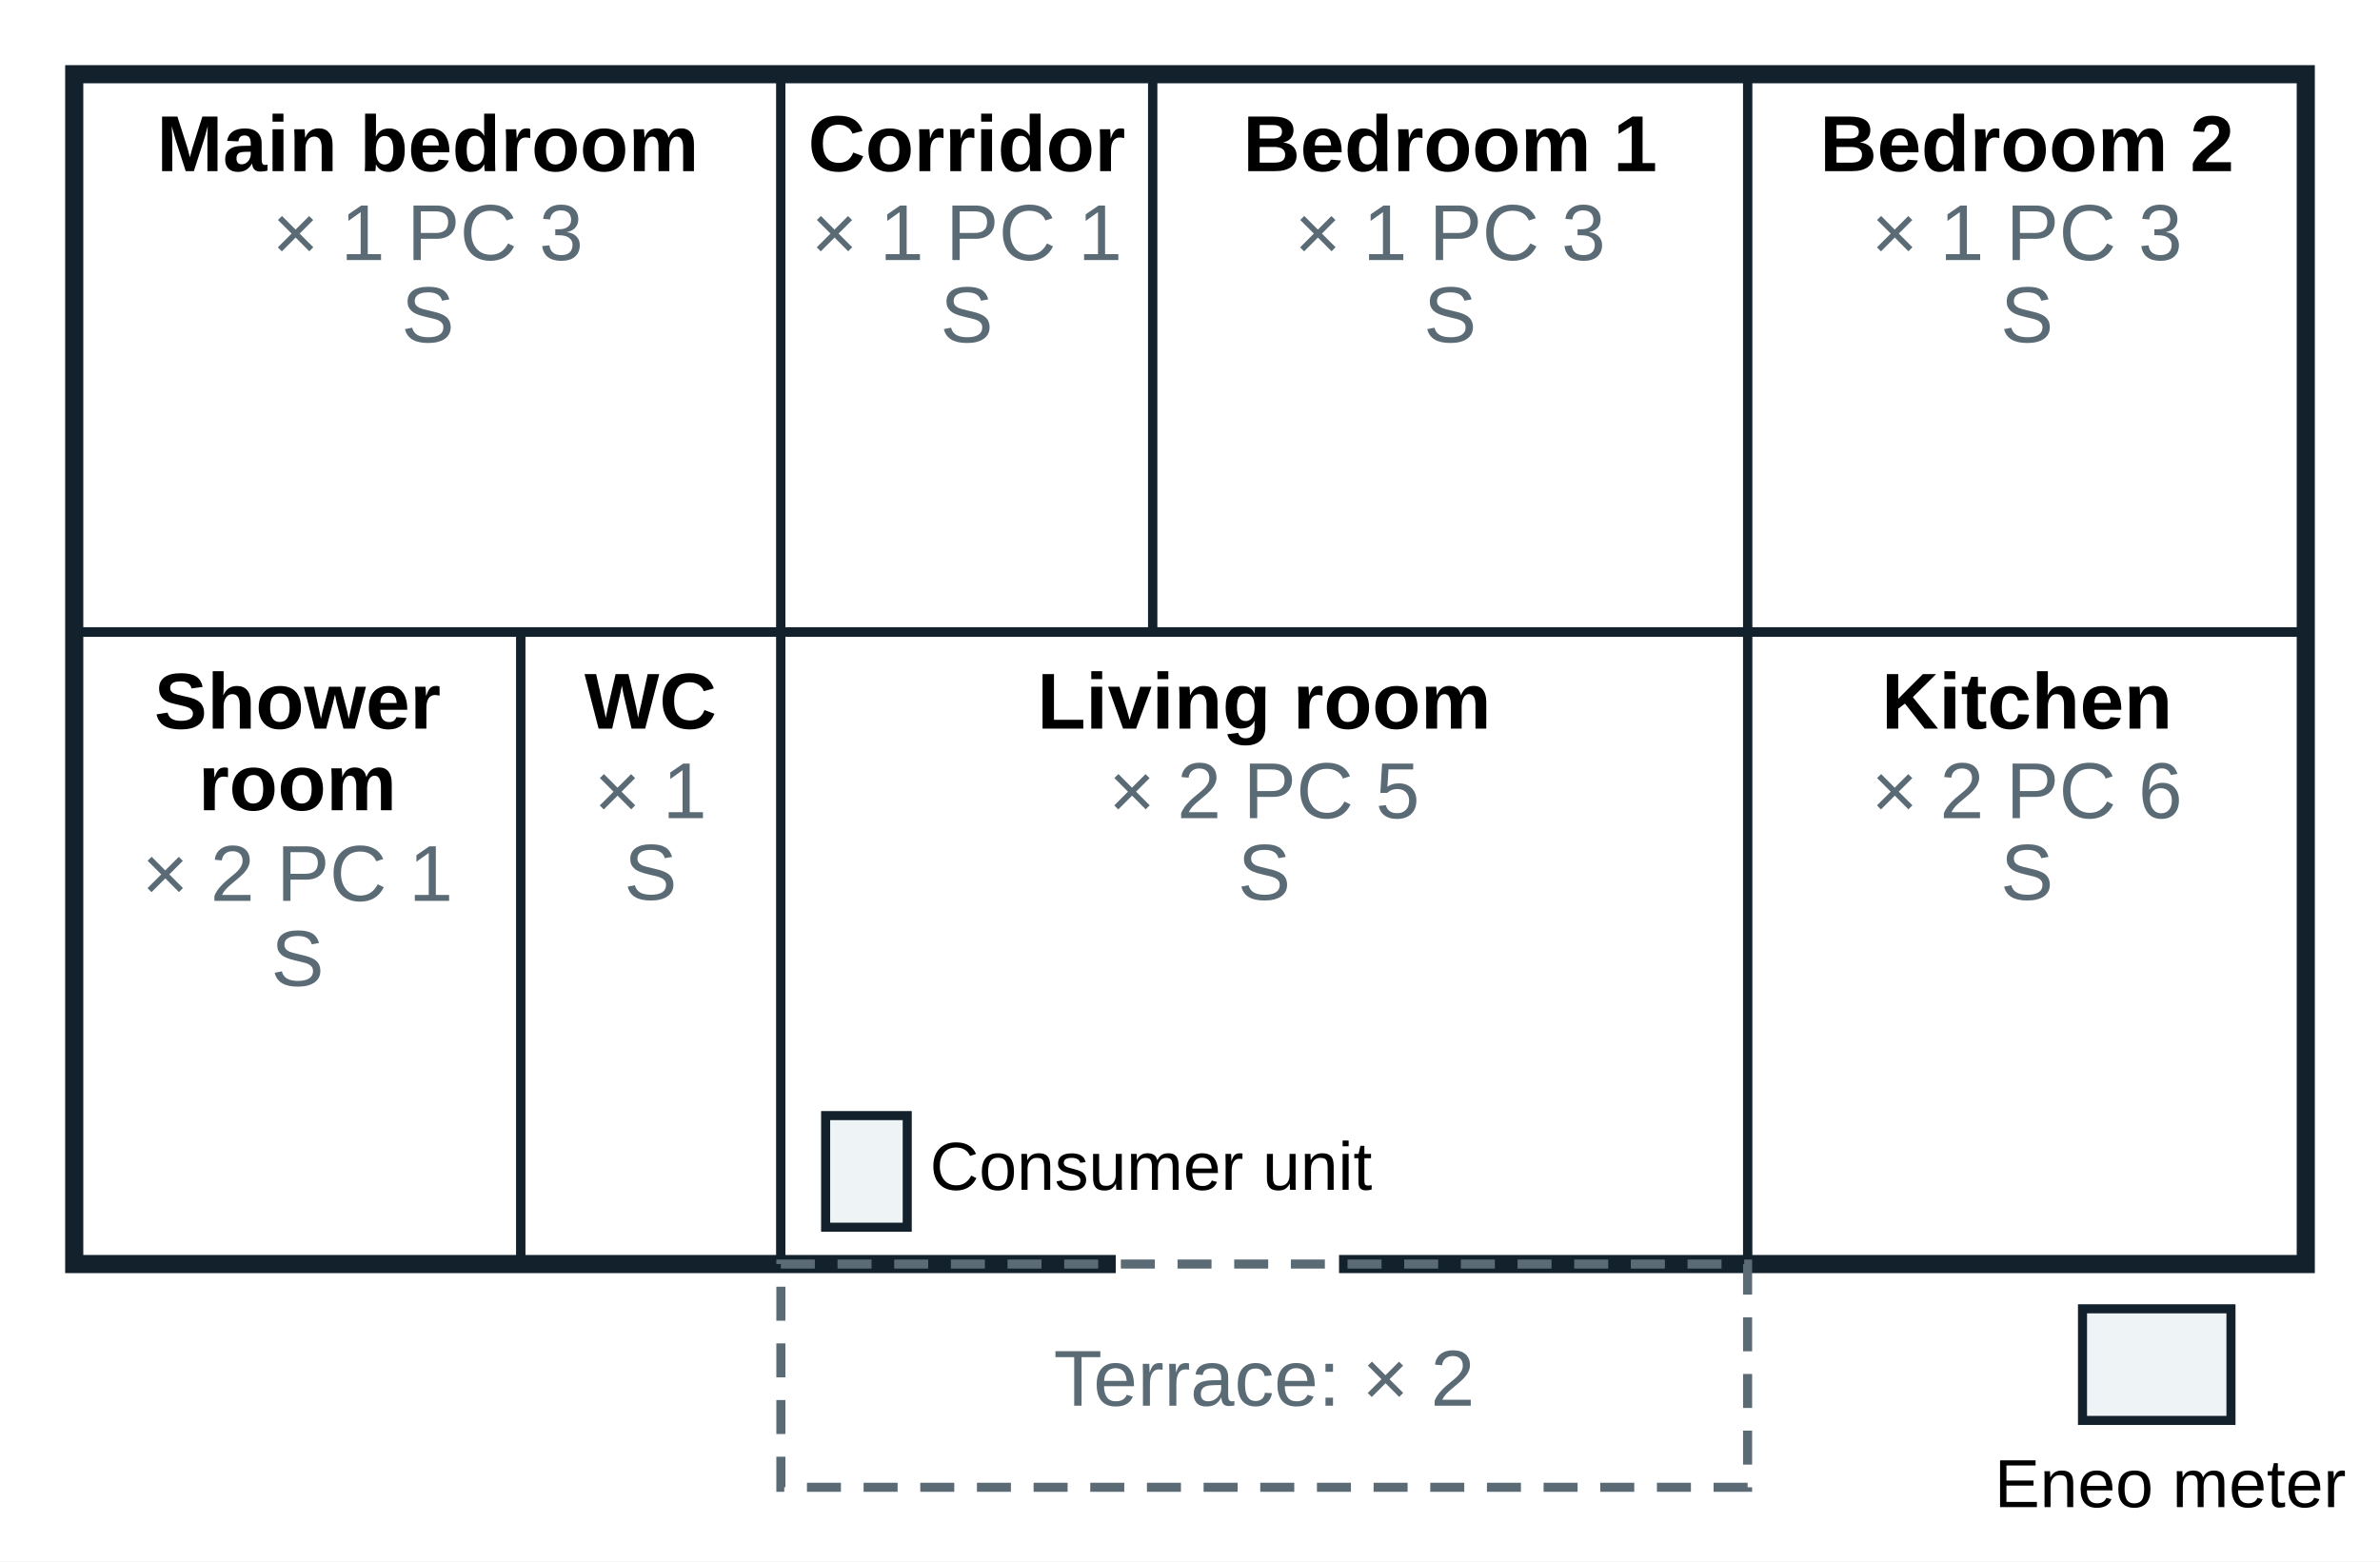
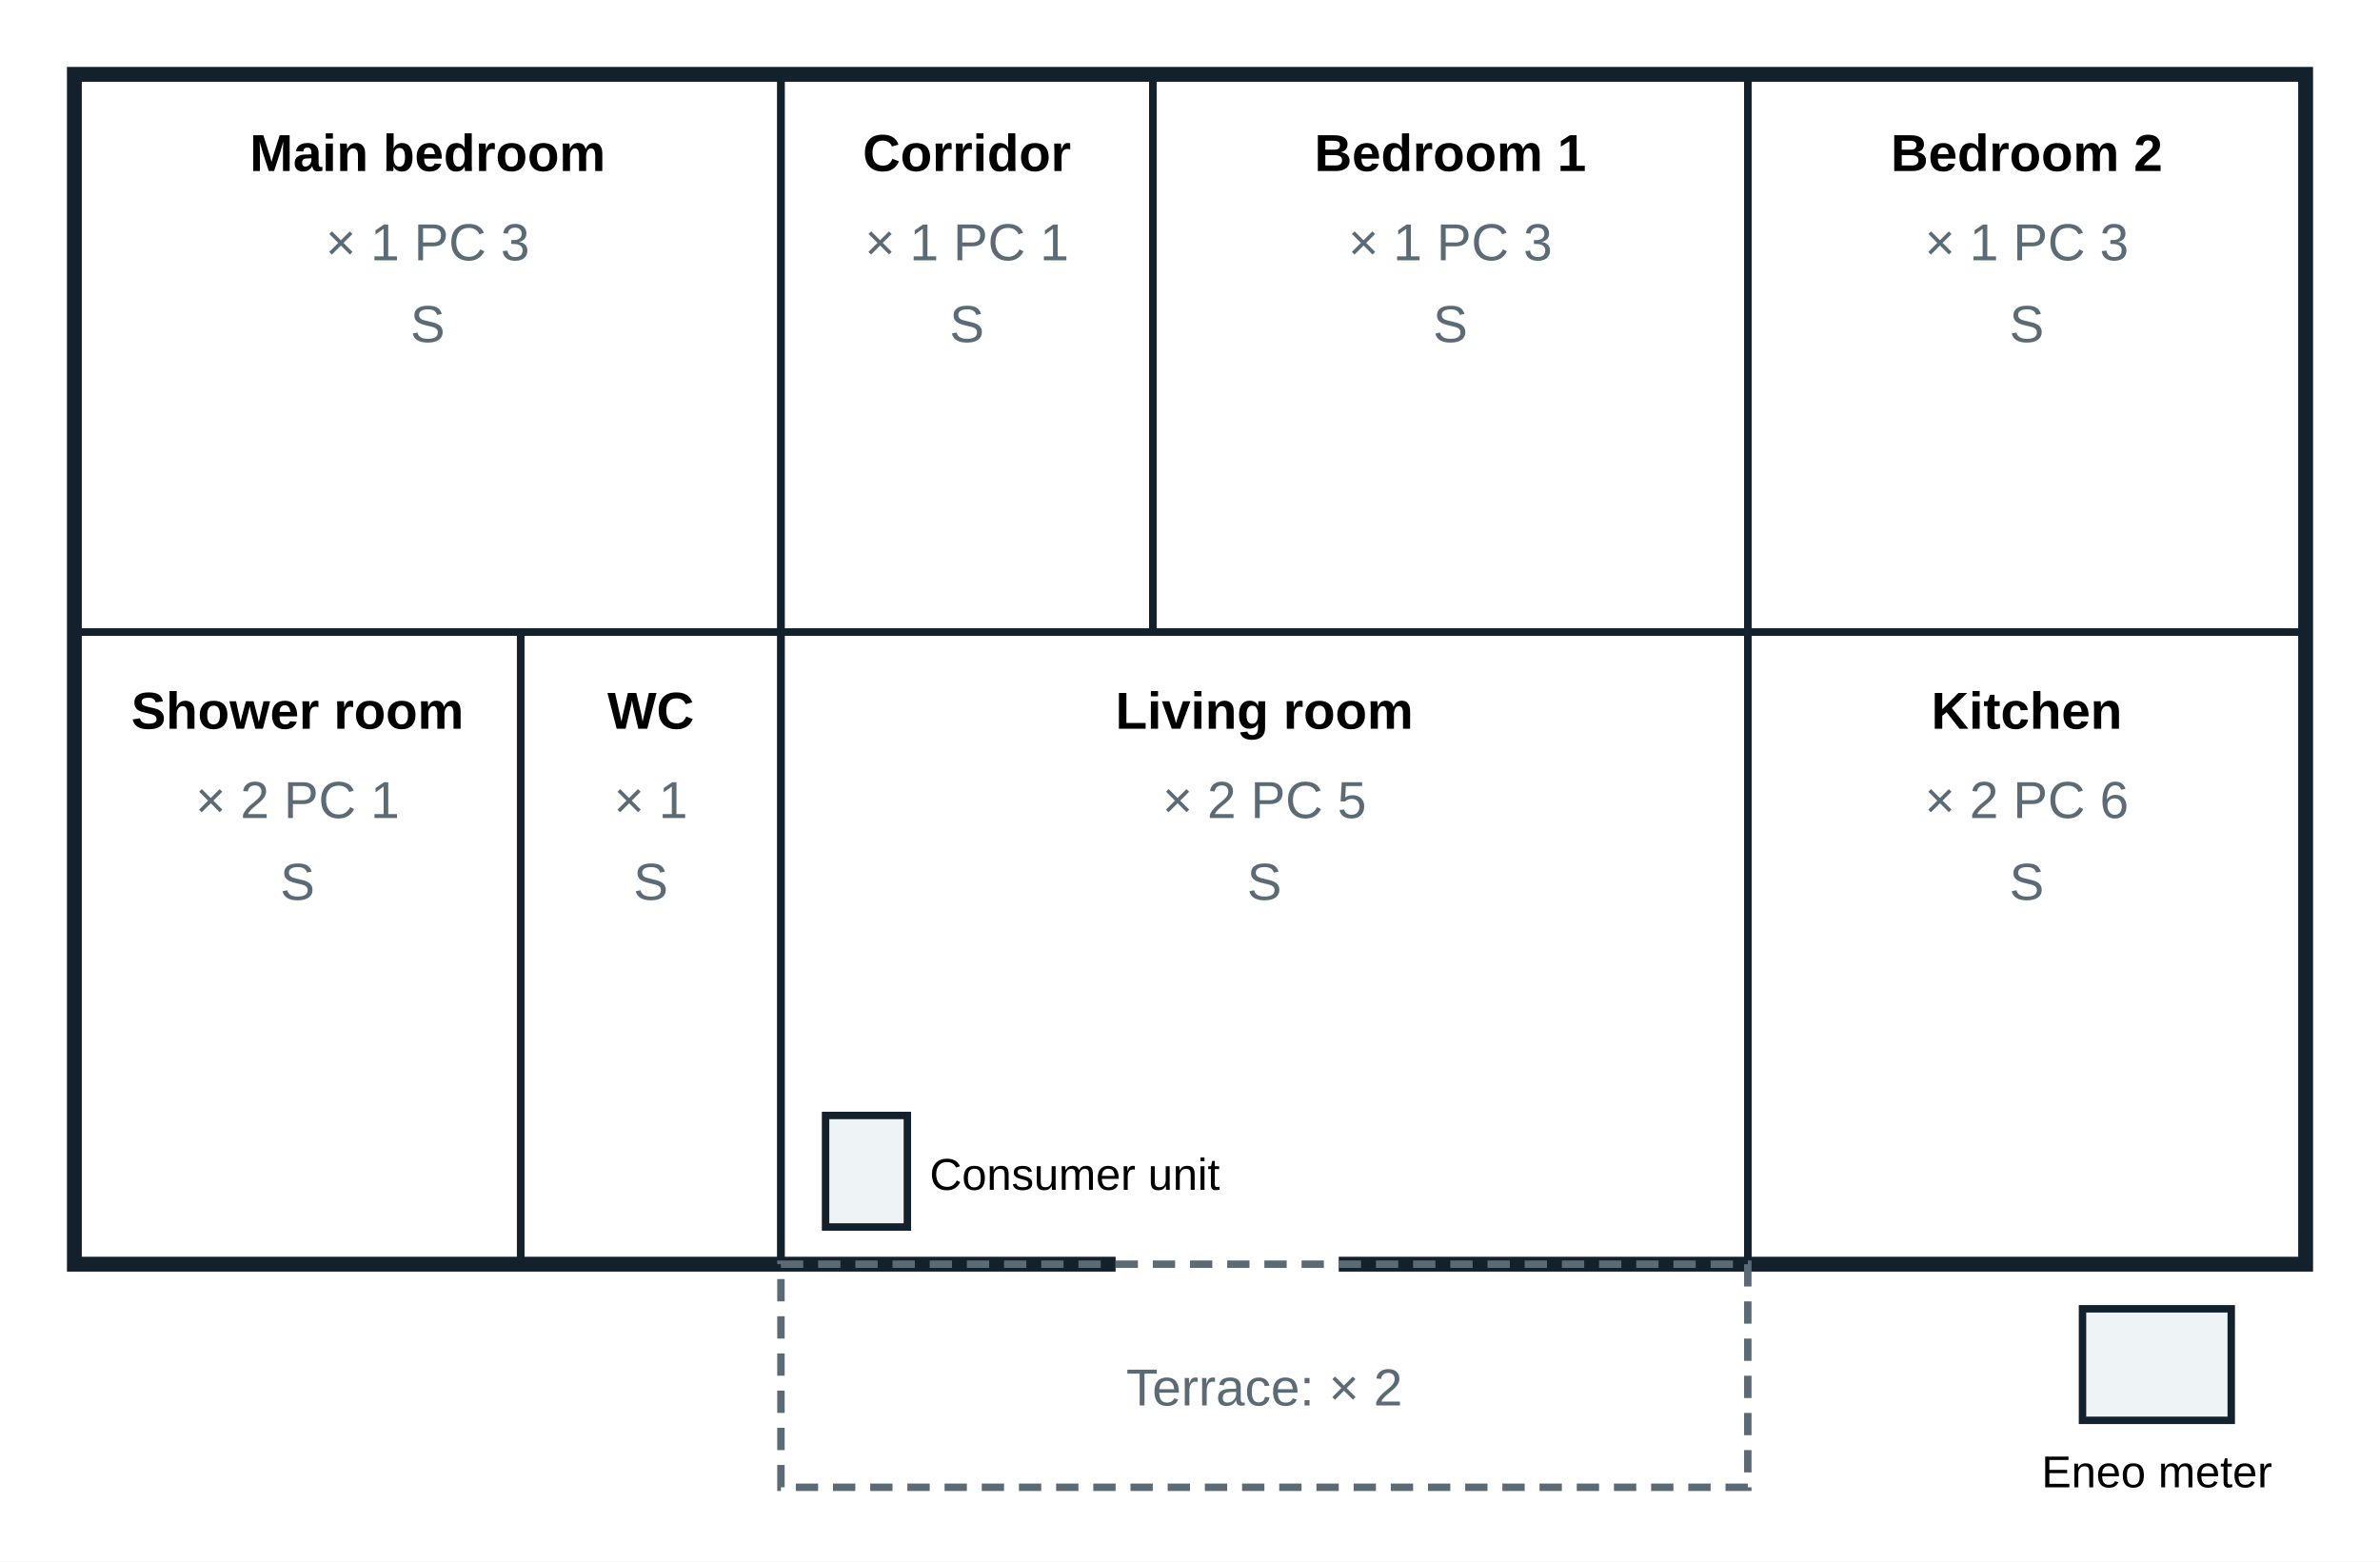
- <svg xmlns="http://www.w3.org/2000/svg" viewBox="0 0 420 275.6" font-family="Arial, sans-serif" font-size="14">
-   <rect width="420" height="275.6" fill="#fff" />
-   <g fill="none" stroke="#13212c" stroke-width="3.2">
-     <rect x="13.1" y="13.1" width="393.8" height="210" />
-     <rect x="13.1" y="13.1" width="124.7" height="98.4" stroke-width="1.6" />
-     <rect x="137.8" y="13.1" width="65.6" height="98.4" stroke-width="1.6" />
-     <rect x="203.4" y="13.1" width="105" height="98.4" stroke-width="1.6" />
-     <rect x="308.4" y="13.1" width="98.4" height="98.4" stroke-width="1.6" />
-     <rect x="13.1" y="111.6" width="78.8" height="111.6" stroke-width="1.6" />
-     <rect x="91.9" y="111.6" width="45.9" height="111.6" stroke-width="1.6" />
-     <rect x="137.8" y="111.6" width="170.6" height="111.6" stroke-width="1.6" />
-     <rect x="308.4" y="111.6" width="98.4" height="111.6" stroke-width="1.6" />
+ <svg xmlns="http://www.w3.org/2000/svg" viewBox="0 0 640 420" font-family="Arial, sans-serif" font-size="14">
+   <rect width="640" height="420" fill="#fff" />
+   <g fill="none" stroke="#13212c" stroke-width="4">
+     <rect x="20" y="20" width="600" height="320" />
+     <rect x="20" y="20" width="190" height="150" stroke-width="2" />
+     <rect x="210" y="20" width="100" height="150" stroke-width="2" />
+     <rect x="310" y="20" width="160" height="150" stroke-width="2" />
+     <rect x="470" y="20" width="150" height="150" stroke-width="2" />
+     <rect x="20" y="170" width="120" height="170" stroke-width="2" />
+     <rect x="140" y="170" width="70" height="170" stroke-width="2" />
+     <rect x="210" y="170" width="260" height="170" stroke-width="2" />
+     <rect x="470" y="170" width="150" height="170" stroke-width="2" />
  </g>
  <g fill="#fff">
-     <rect x="196.9" y="220.5" width="39.4" height="5.2" />
+     <rect x="300" y="336" width="60" height="8" />
  </g>
-   <g fill="none" stroke="#5b6b76" stroke-width="1.6" stroke-dasharray="6 4">
-     <rect x="137.8" y="223.1" width="170.6" height="39.4" />
+   <g fill="none" stroke="#5b6b76" stroke-width="2" stroke-dasharray="6 4">
+     <rect x="210" y="340" width="260" height="60" />
  </g>
-   <text x="75.5" y="30.2" text-anchor="middle" font-weight="bold">Main bedroom</text>
-   <text x="75.5" y="45.9" text-anchor="middle" fill="#5b6b76">× 1   PC 3</text>
-   <text x="75.5" y="60.4" text-anchor="middle" fill="#5b6b76">S</text>
-   <text x="170.6" y="30.2" text-anchor="middle" font-weight="bold">Corridor</text>
-   <text x="170.6" y="45.9" text-anchor="middle" fill="#5b6b76">× 1   PC 1</text>
-   <text x="170.6" y="60.4" text-anchor="middle" fill="#5b6b76">S</text>
-   <text x="255.9" y="30.2" text-anchor="middle" font-weight="bold">Bedroom 1</text>
-   <text x="255.9" y="45.9" text-anchor="middle" fill="#5b6b76">× 1   PC 3</text>
-   <text x="255.9" y="60.4" text-anchor="middle" fill="#5b6b76">S</text>
-   <text x="357.7" y="30.2" text-anchor="middle" font-weight="bold">Bedroom 2</text>
-   <text x="357.7" y="45.9" text-anchor="middle" fill="#5b6b76">× 1   PC 3</text>
-   <text x="357.7" y="60.4" text-anchor="middle" fill="#5b6b76">S</text>
-   <text x="52.5" y="128.6" text-anchor="middle" font-weight="bold">Shower</text>
-   <text x="52.5" y="143" text-anchor="middle" font-weight="bold">room</text>
-   <text x="52.5" y="159" text-anchor="middle" fill="#5b6b76">× 2   PC 1</text>
-   <text x="52.5" y="174" text-anchor="middle" fill="#5b6b76">S</text>
-   <text x="114.8" y="128.6" text-anchor="middle" font-weight="bold">WC</text>
-   <text x="114.8" y="144.4" text-anchor="middle" fill="#5b6b76">× 1</text>
-   <text x="114.8" y="158.8" text-anchor="middle" fill="#5b6b76">S</text>
-   <text x="223.1" y="128.6" text-anchor="middle" font-weight="bold">Living room</text>
-   <text x="223.1" y="144.4" text-anchor="middle" fill="#5b6b76">× 2   PC 5</text>
-   <text x="223.1" y="158.8" text-anchor="middle" fill="#5b6b76">S</text>
-   <text x="357.7" y="128.6" text-anchor="middle" font-weight="bold">Kitchen</text>
-   <text x="357.7" y="144.4" text-anchor="middle" fill="#5b6b76">× 2   PC 6</text>
-   <text x="357.7" y="158.8" text-anchor="middle" fill="#5b6b76">S</text>
-   <text x="223.1" y="248.1" text-anchor="middle" fill="#5b6b76">Terrace: × 2</text>
-   <rect x="145.7" y="196.9" width="14.4" height="19.7" fill="#eef3f6" stroke="#13212c" stroke-width="1.6" />
-   <text x="164.1" y="210" text-anchor="start" font-size="12">Consumer unit</text>
-   <rect x="367.5" y="231" width="26.2" height="19.7" fill="#eef3f6" stroke="#13212c" stroke-width="1.6" />
-   <text x="414" y="266" text-anchor="end" font-size="12">Eneo meter</text>
+   <text x="115.0" y="46" text-anchor="middle" font-weight="bold">Main bedroom</text>
+   <text x="115.0" y="70" text-anchor="middle" fill="#5b6b76">× 1   PC 3</text>
+   <text x="115.0" y="92" text-anchor="middle" fill="#5b6b76">S</text>
+   <text x="260.0" y="46" text-anchor="middle" font-weight="bold">Corridor</text>
+   <text x="260.0" y="70" text-anchor="middle" fill="#5b6b76">× 1   PC 1</text>
+   <text x="260.0" y="92" text-anchor="middle" fill="#5b6b76">S</text>
+   <text x="390.0" y="46" text-anchor="middle" font-weight="bold">Bedroom 1</text>
+   <text x="390.0" y="70" text-anchor="middle" fill="#5b6b76">× 1   PC 3</text>
+   <text x="390.0" y="92" text-anchor="middle" fill="#5b6b76">S</text>
+   <text x="545.0" y="46" text-anchor="middle" font-weight="bold">Bedroom 2</text>
+   <text x="545.0" y="70" text-anchor="middle" fill="#5b6b76">× 1   PC 3</text>
+   <text x="545.0" y="92" text-anchor="middle" fill="#5b6b76">S</text>
+   <text x="80.0" y="196" text-anchor="middle" font-weight="bold">Shower room</text>
+   <text x="80.0" y="220" text-anchor="middle" fill="#5b6b76">× 2   PC 1</text>
+   <text x="80.0" y="242" text-anchor="middle" fill="#5b6b76">S</text>
+   <text x="175.0" y="196" text-anchor="middle" font-weight="bold">WC</text>
+   <text x="175.0" y="220" text-anchor="middle" fill="#5b6b76">× 1</text>
+   <text x="175.0" y="242" text-anchor="middle" fill="#5b6b76">S</text>
+   <text x="340.0" y="196" text-anchor="middle" font-weight="bold">Living room</text>
+   <text x="340.0" y="220" text-anchor="middle" fill="#5b6b76">× 2   PC 5</text>
+   <text x="340.0" y="242" text-anchor="middle" fill="#5b6b76">S</text>
+   <text x="545.0" y="196" text-anchor="middle" font-weight="bold">Kitchen</text>
+   <text x="545.0" y="220" text-anchor="middle" fill="#5b6b76">× 2   PC 6</text>
+   <text x="545.0" y="242" text-anchor="middle" fill="#5b6b76">S</text>
+   <text x="340" y="378" text-anchor="middle" fill="#5b6b76">Terrace: × 2</text>
+   <rect x="222" y="300" width="22" height="30" fill="#eef3f6" stroke="#13212c" stroke-width="2" />
+   <text x="250" y="320" text-anchor="start" font-size="12">Consumer unit</text>
+   <rect x="560" y="352" width="40" height="30" fill="#eef3f6" stroke="#13212c" stroke-width="2" />
+   <text x="580" y="400" text-anchor="middle" font-size="12">Eneo meter</text>
</svg>
